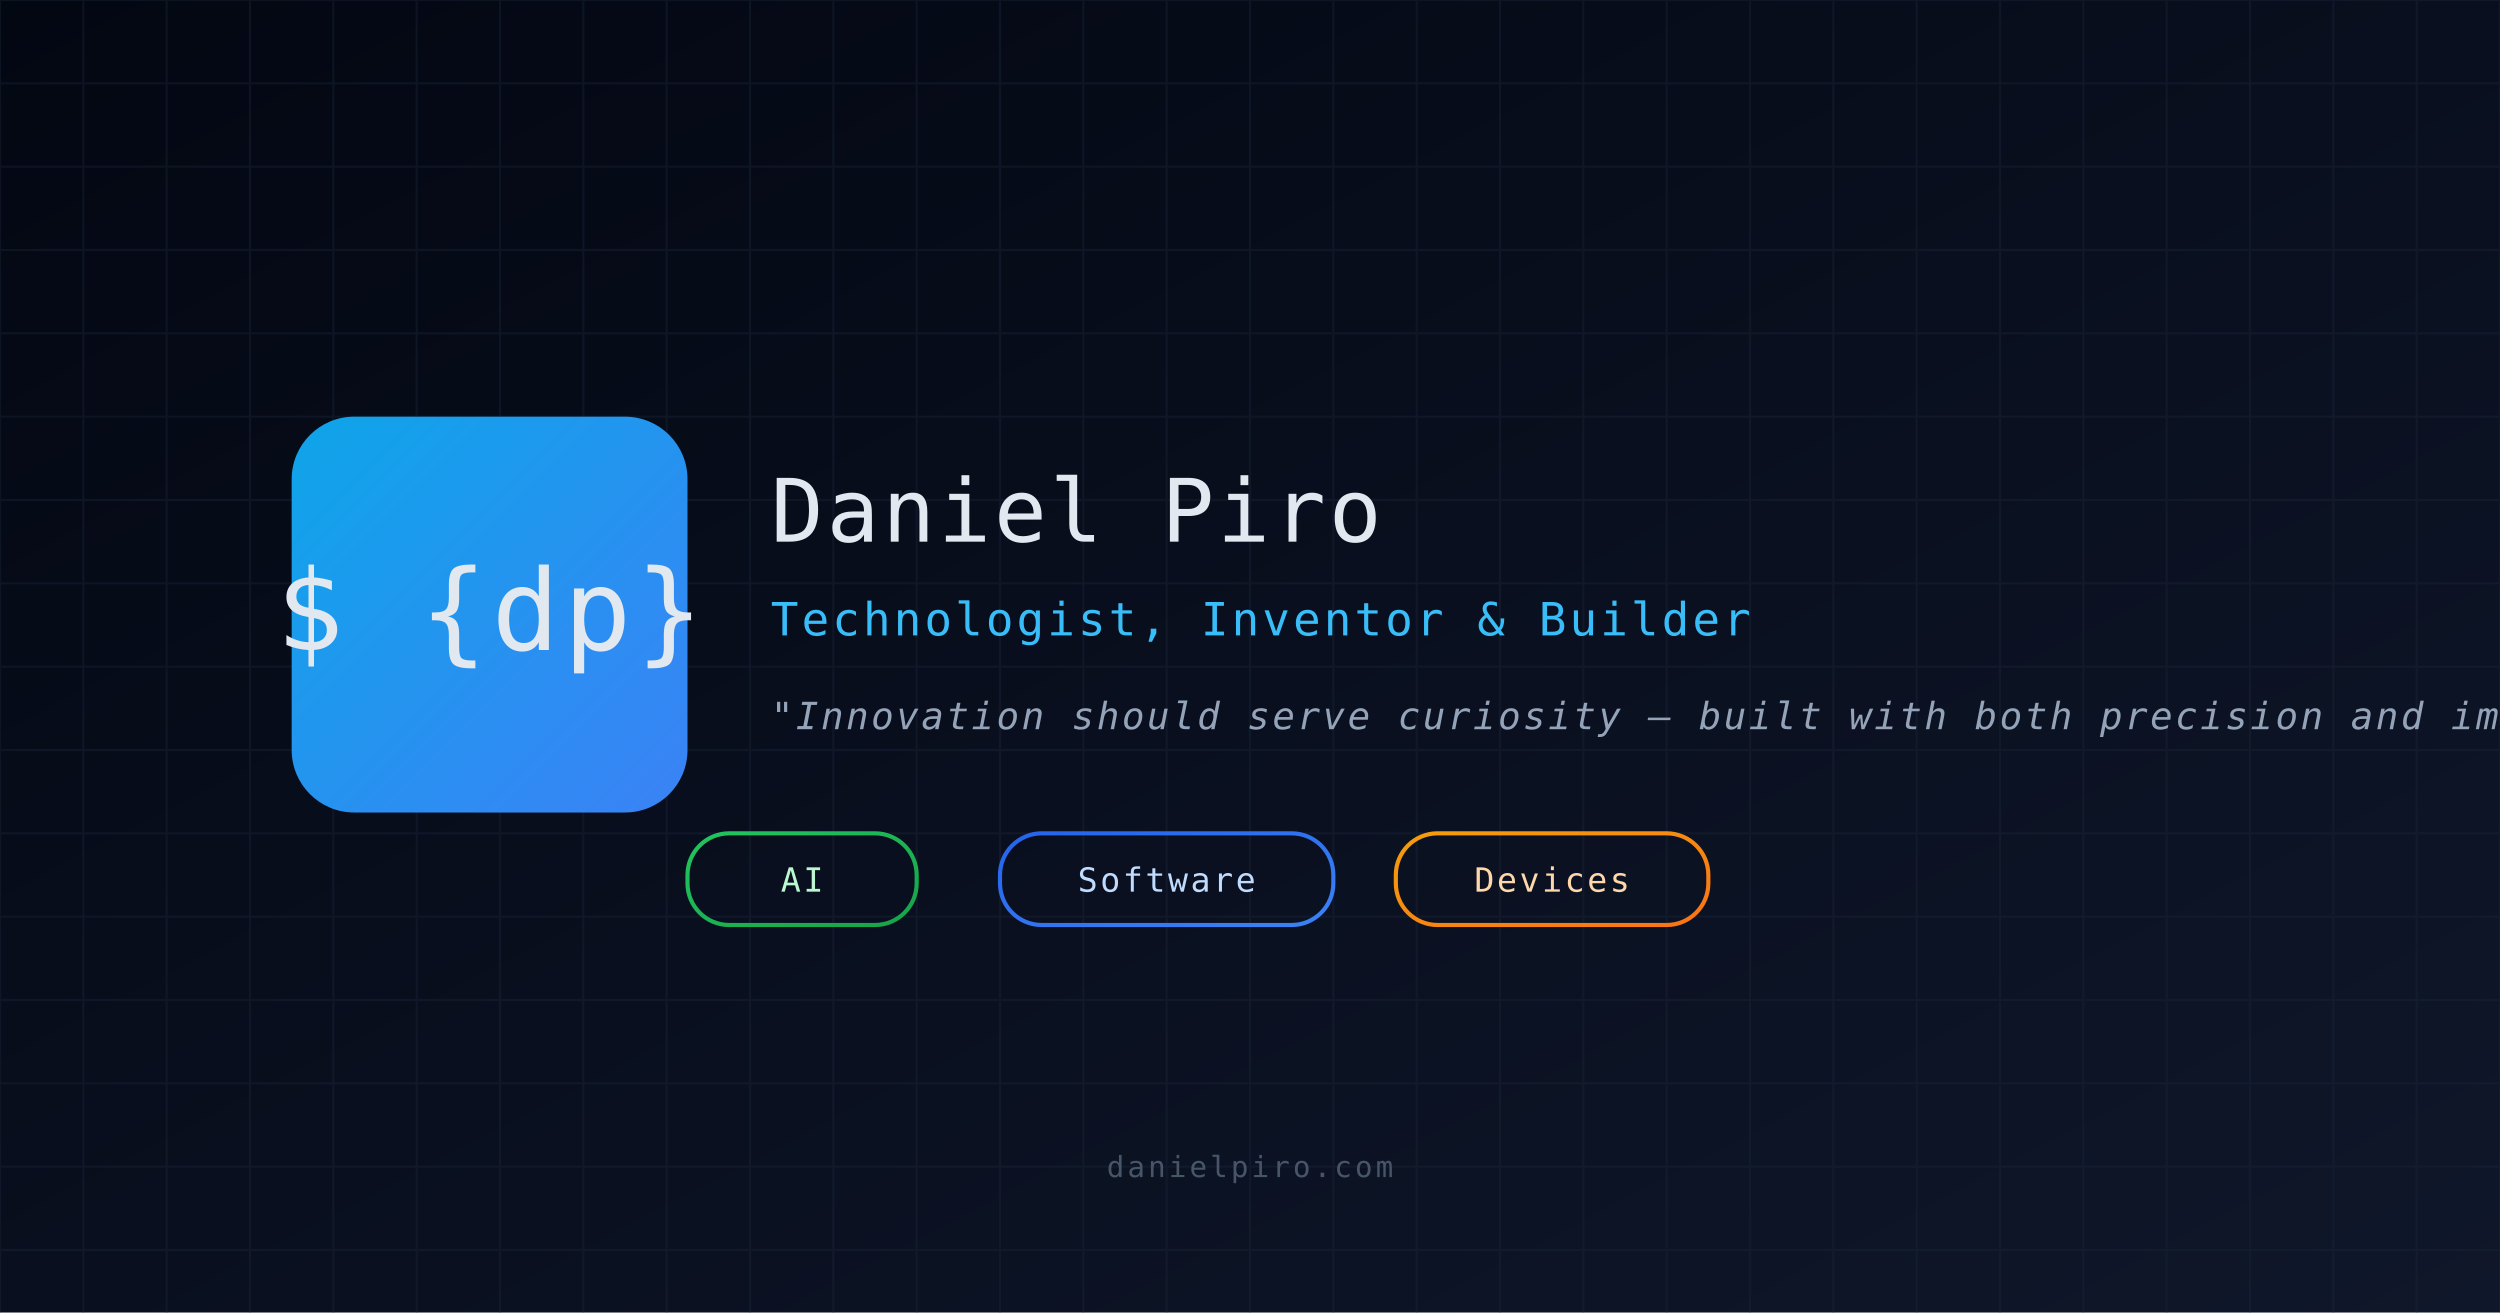
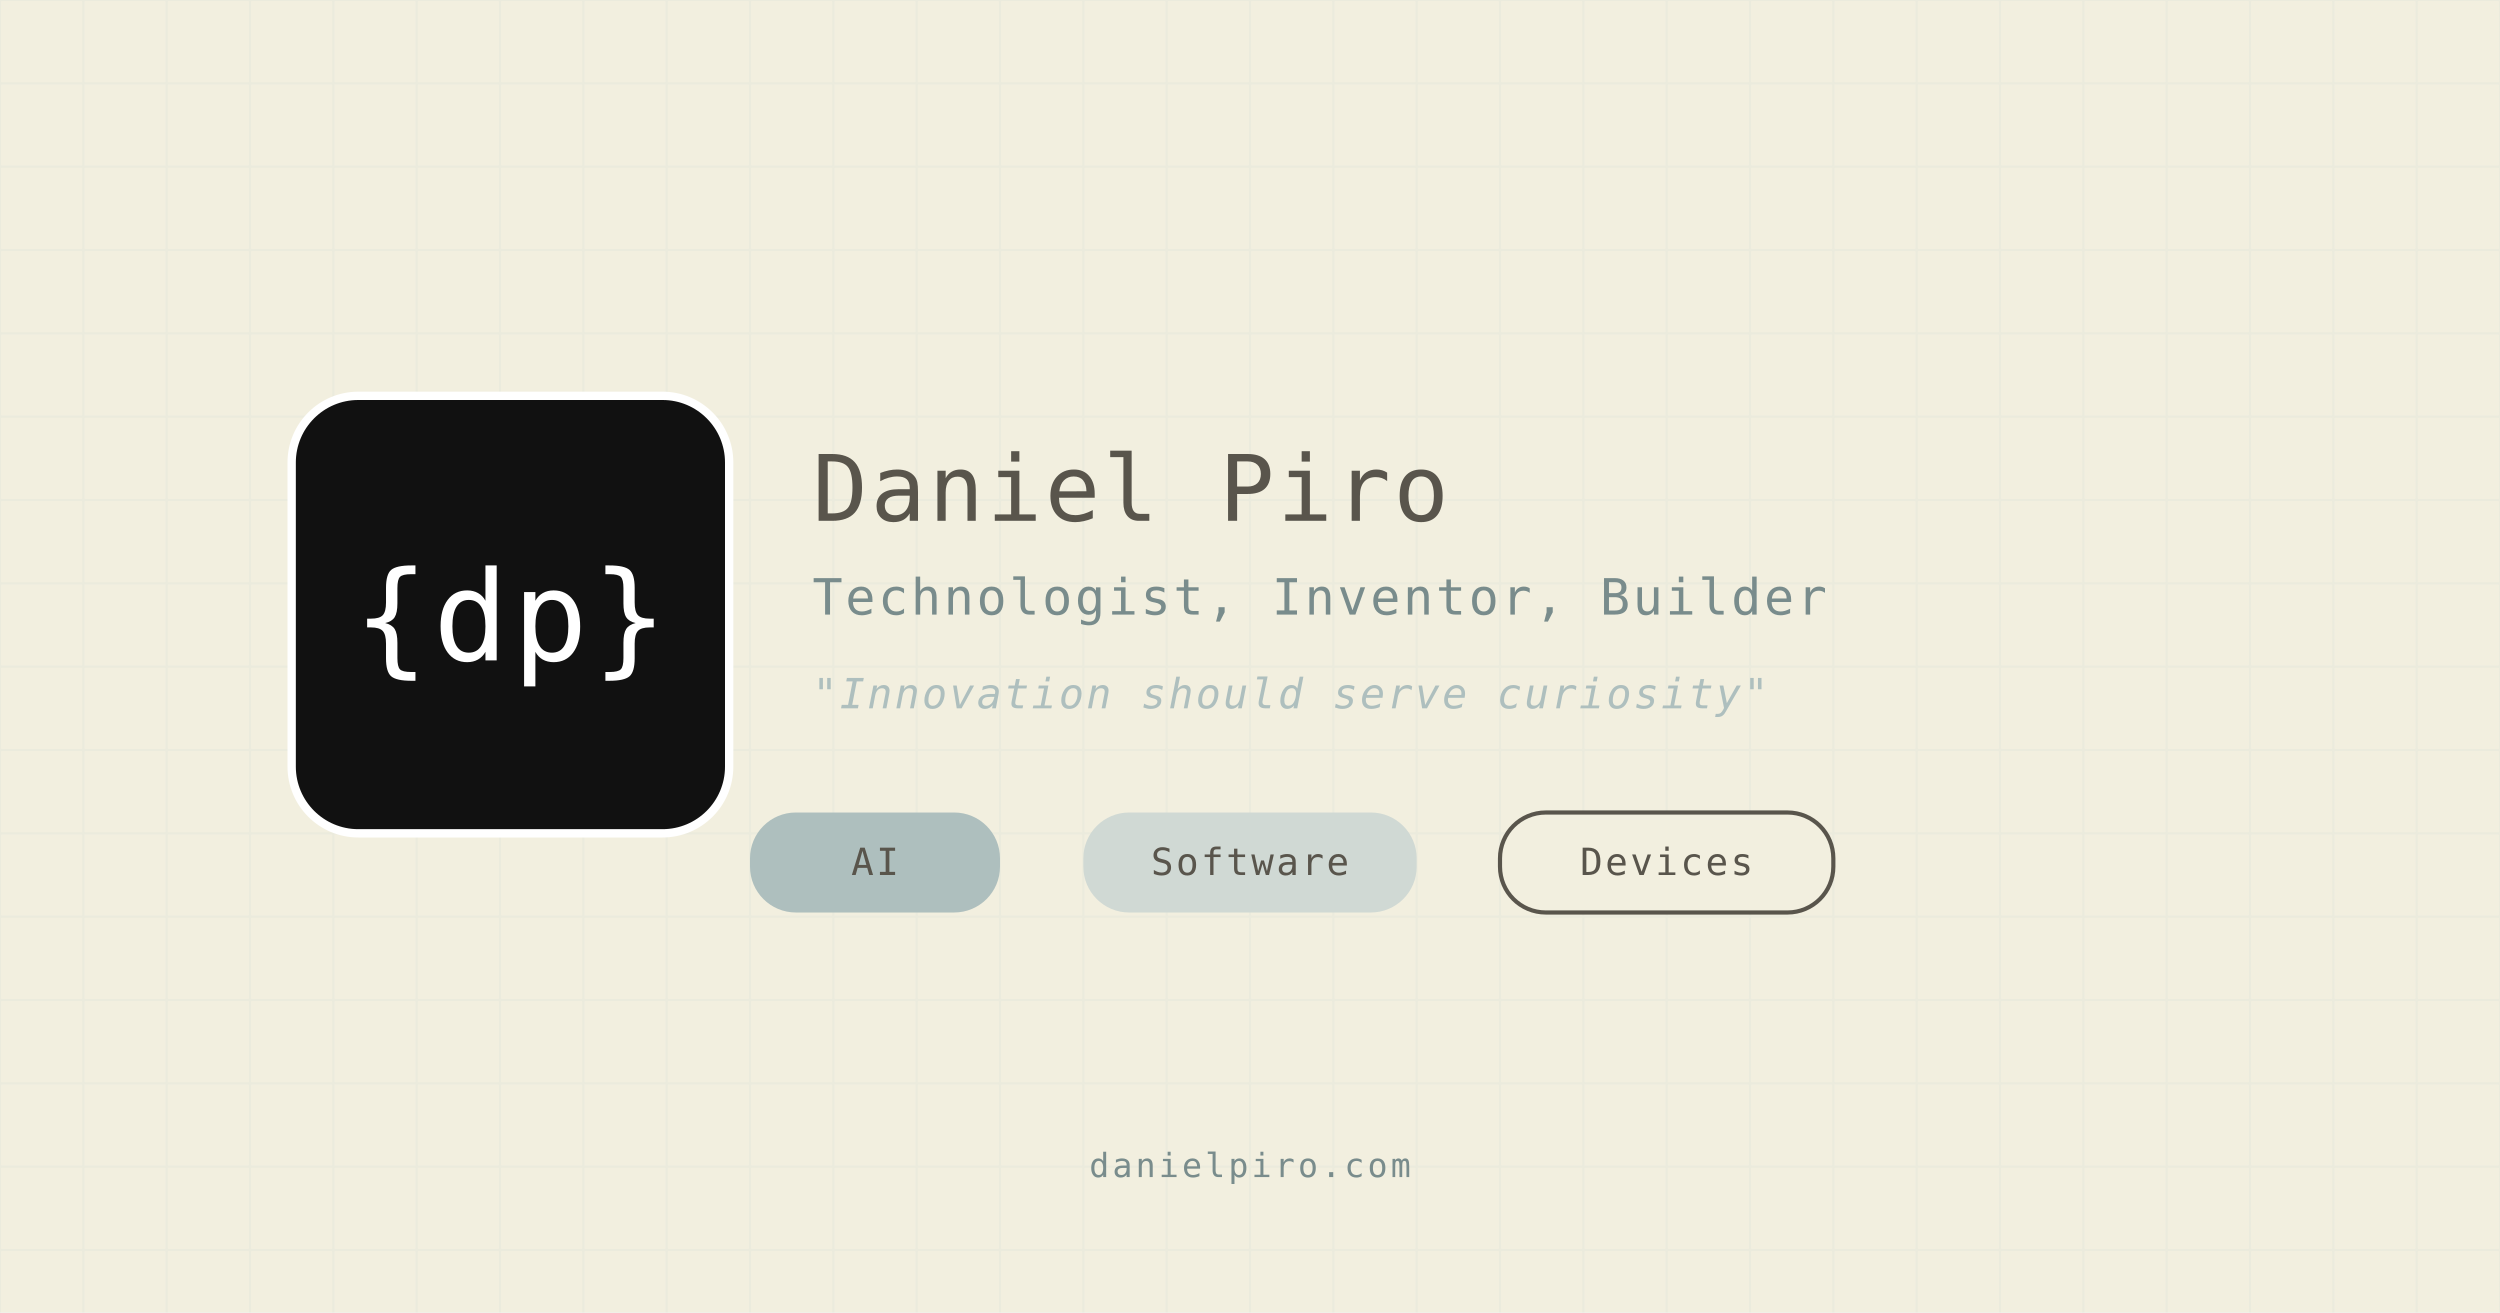
<svg xmlns="http://www.w3.org/2000/svg" width="1200" height="630" viewBox="0 0 1200 630">
  <defs>
    <linearGradient id="bg" x1="0" y1="0" x2="1" y2="1">
-       <stop offset="0%" stop-color="#030712" />
-       <stop offset="100%" stop-color="#0f172a" />
-     </linearGradient>
-     <linearGradient id="tile" x1="0" y1="0" x2="1" y2="1">
-       <stop offset="0%" stop-color="#0ea5e9" />
-       <stop offset="100%" stop-color="#3b82f6" />
-     </linearGradient>
-     <linearGradient id="pill-green" x1="0" y1="0" x2="1" y2="1">
-       <stop offset="0%" stop-color="#22c55e" />
-       <stop offset="100%" stop-color="#16a34a" />
-     </linearGradient>
-     <linearGradient id="pill-blue" x1="0" y1="0" x2="1" y2="1">
-       <stop offset="0%" stop-color="#2563eb" />
-       <stop offset="100%" stop-color="#3b82f6" />
-     </linearGradient>
-     <linearGradient id="pill-amber" x1="0" y1="0" x2="1" y2="1">
-       <stop offset="0%" stop-color="#f59e0b" />
-       <stop offset="100%" stop-color="#f97316" />
+       <stop offset="0%" stop-color="#F2EFDF" />
+       <stop offset="100%" stop-color="#F2EFDF" />
    </linearGradient>
  </defs>
  <rect width="1200" height="630" fill="url(#bg)" />
-   <g stroke="#1e293b" stroke-width="1" opacity="0.35">
+   <g stroke="#D0D9D4" stroke-width="1" opacity="0.22">
    <g>
      <line x1="0" y1="0" x2="0" y2="630" />
      <line x1="40" y1="0" x2="40" y2="630" />
      <line x1="80" y1="0" x2="80" y2="630" />
      <line x1="120" y1="0" x2="120" y2="630" />
      <line x1="160" y1="0" x2="160" y2="630" />
      <line x1="200" y1="0" x2="200" y2="630" />
      <line x1="240" y1="0" x2="240" y2="630" />
      <line x1="280" y1="0" x2="280" y2="630" />
      <line x1="320" y1="0" x2="320" y2="630" />
      <line x1="360" y1="0" x2="360" y2="630" />
      <line x1="400" y1="0" x2="400" y2="630" />
      <line x1="440" y1="0" x2="440" y2="630" />
      <line x1="480" y1="0" x2="480" y2="630" />
      <line x1="520" y1="0" x2="520" y2="630" />
      <line x1="560" y1="0" x2="560" y2="630" />
      <line x1="600" y1="0" x2="600" y2="630" />
      <line x1="640" y1="0" x2="640" y2="630" />
      <line x1="680" y1="0" x2="680" y2="630" />
      <line x1="720" y1="0" x2="720" y2="630" />
      <line x1="760" y1="0" x2="760" y2="630" />
      <line x1="800" y1="0" x2="800" y2="630" />
      <line x1="840" y1="0" x2="840" y2="630" />
      <line x1="880" y1="0" x2="880" y2="630" />
      <line x1="920" y1="0" x2="920" y2="630" />
      <line x1="960" y1="0" x2="960" y2="630" />
      <line x1="1000" y1="0" x2="1000" y2="630" />
      <line x1="1040" y1="0" x2="1040" y2="630" />
      <line x1="1080" y1="0" x2="1080" y2="630" />
      <line x1="1120" y1="0" x2="1120" y2="630" />
      <line x1="1160" y1="0" x2="1160" y2="630" />
      <line x1="1200" y1="0" x2="1200" y2="630" />
    </g>
    <g>
      <line x1="0" y1="0" x2="1200" y2="0" />
      <line x1="0" y1="40" x2="1200" y2="40" />
      <line x1="0" y1="80" x2="1200" y2="80" />
      <line x1="0" y1="120" x2="1200" y2="120" />
      <line x1="0" y1="160" x2="1200" y2="160" />
      <line x1="0" y1="200" x2="1200" y2="200" />
      <line x1="0" y1="240" x2="1200" y2="240" />
      <line x1="0" y1="280" x2="1200" y2="280" />
      <line x1="0" y1="320" x2="1200" y2="320" />
      <line x1="0" y1="360" x2="1200" y2="360" />
      <line x1="0" y1="400" x2="1200" y2="400" />
      <line x1="0" y1="440" x2="1200" y2="440" />
      <line x1="0" y1="480" x2="1200" y2="480" />
      <line x1="0" y1="520" x2="1200" y2="520" />
      <line x1="0" y1="560" x2="1200" y2="560" />
      <line x1="0" y1="600" x2="1200" y2="600" />
    </g>
  </g>
-   <rect x="140" y="200" width="190" height="190" rx="30" fill="url(#tile)" />
-   <text x="235" y="312" text-anchor="middle" font-family="'JetBrains Mono', 'IBM Plex Mono', monospace" font-size="54" letter-spacing="2" fill="#e2e8f0">
-     $ {dp}
+   <rect x="140" y="190" width="210" height="210" rx="32" fill="#111111" stroke="#FFFFFF" stroke-width="4" />
+   <text x="245" y="317" text-anchor="middle" font-family="'JetBrains Mono', 'IBM Plex Mono', monospace" font-size="60" letter-spacing="2" fill="#FFFFFF">
+     {dp}
  </text>
-   <text x="370" y="260" font-family="'JetBrains Mono', monospace" font-size="42" letter-spacing="1.5" fill="#e2e8f0">
+   <text x="390" y="250" font-family="'JetBrains Mono', 'IBM Plex Mono', monospace" font-size="44" letter-spacing="1.4" fill="#59554C">
    Daniel Piro
  </text>
-   <text x="370" y="305" font-family="'JetBrains Mono', monospace" font-size="22" letter-spacing="1.5" fill="#38bdf8">
-     Technologist, Inventor &amp; Builder
+   <text x="390" y="295" font-family="'JetBrains Mono', 'IBM Plex Mono', monospace" font-size="24" letter-spacing="1.3" fill="#798C8C">
+     Technologist, Inventor, Builder
  </text>
-   <text x="370" y="350" font-family="'JetBrains Mono', monospace" font-size="18" letter-spacing="1.2" font-style="italic" fill="#94a3b8">
-     "Innovation should serve curiosity — built with both precision and imagination."
+   <text x="390" y="340" font-family="'JetBrains Mono', 'IBM Plex Mono', monospace" font-size="20" letter-spacing="1.1" font-style="italic" fill="#AEBFBE">
+     "Innovation should serve curiosity"
  </text>
-   <g transform="translate(330, 400)">
-     <rect x="0" y="0" rx="20" width="110" height="44" fill="none" stroke="url(#pill-green)" stroke-width="2" />
-     <text x="55" y="28" text-anchor="middle" font-family="'JetBrains Mono', monospace" font-size="16" letter-spacing="1.2" fill="#bbf7d0">AI</text>
+   <g transform="translate(360, 390)">
+     <rect x="0" y="0" rx="22" width="120" height="48" fill="#AEBFBE" />
+     <text x="60" y="30" text-anchor="middle" font-family="'JetBrains Mono', 'IBM Plex Mono', monospace" font-size="18" letter-spacing="1.2" fill="#59554C">
+       AI
+     </text>
  </g>
-   <g transform="translate(480, 400)">
-     <rect x="0" y="0" rx="20" width="160" height="44" fill="none" stroke="url(#pill-blue)" stroke-width="2" />
-     <text x="80" y="28" text-anchor="middle" font-family="'JetBrains Mono', monospace" font-size="16" letter-spacing="1.2" fill="#bfdbfe">Software</text>
+   <g transform="translate(520, 390)">
+     <rect x="0" y="0" rx="22" width="160" height="48" fill="#D0D9D4" />
+     <text x="80" y="30" text-anchor="middle" font-family="'JetBrains Mono', 'IBM Plex Mono', monospace" font-size="18" letter-spacing="1.2" fill="#59554C">
+       Software
+     </text>
  </g>
-   <g transform="translate(670, 400)">
-     <rect x="0" y="0" rx="20" width="150" height="44" fill="none" stroke="url(#pill-amber)" stroke-width="2" />
-     <text x="75" y="28" text-anchor="middle" font-family="'JetBrains Mono', monospace" font-size="16" letter-spacing="1.2" fill="#fed7aa">Devices</text>
+   <g transform="translate(720, 390)">
+     <rect x="0" y="0" rx="22" width="160" height="48" fill="#F2EFDF" stroke="#59554C" stroke-width="2" />
+     <text x="80" y="30" text-anchor="middle" font-family="'JetBrains Mono', 'IBM Plex Mono', monospace" font-size="18" letter-spacing="1.2" fill="#59554C">
+       Devices
+     </text>
  </g>
-   <text x="600" y="565" text-anchor="middle" font-family="'JetBrains Mono', monospace" font-size="14" letter-spacing="1.5" fill="#475569">
+   <text x="600" y="565" text-anchor="middle" font-family="'JetBrains Mono', 'IBM Plex Mono', monospace" font-size="16" letter-spacing="1.5" fill="#798C8C">
    danielpiro.com
  </text>
</svg>
